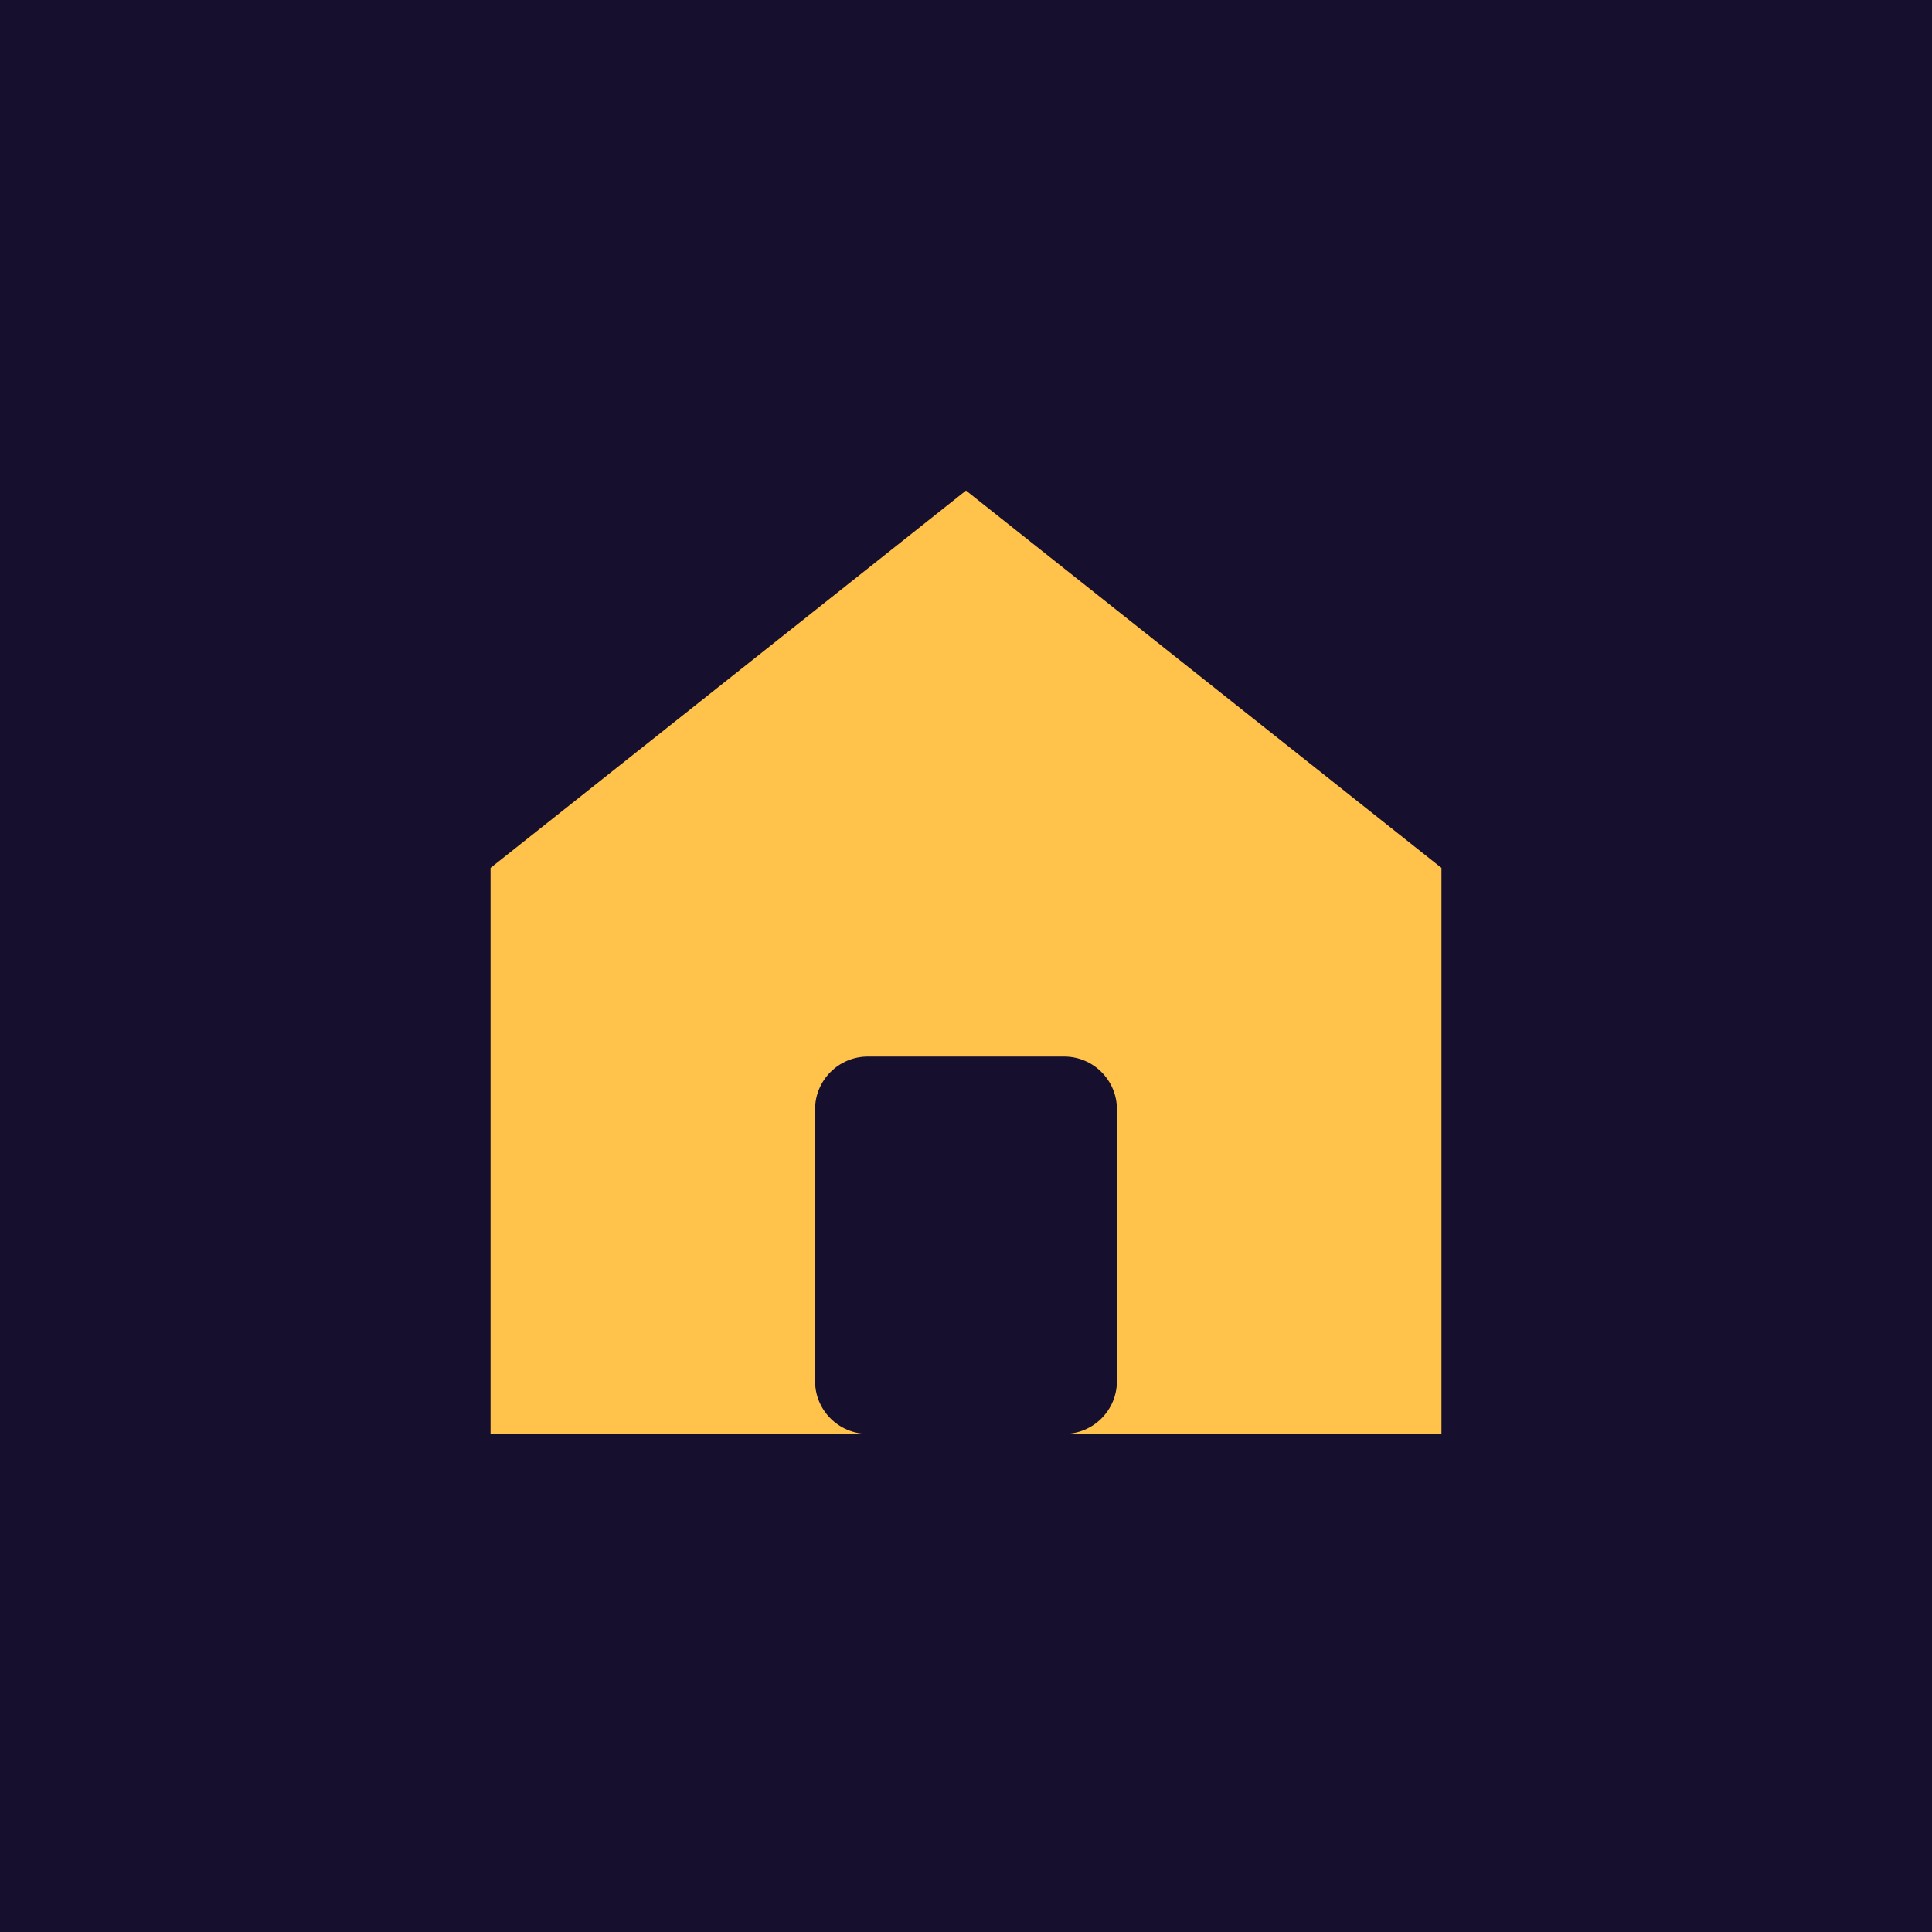
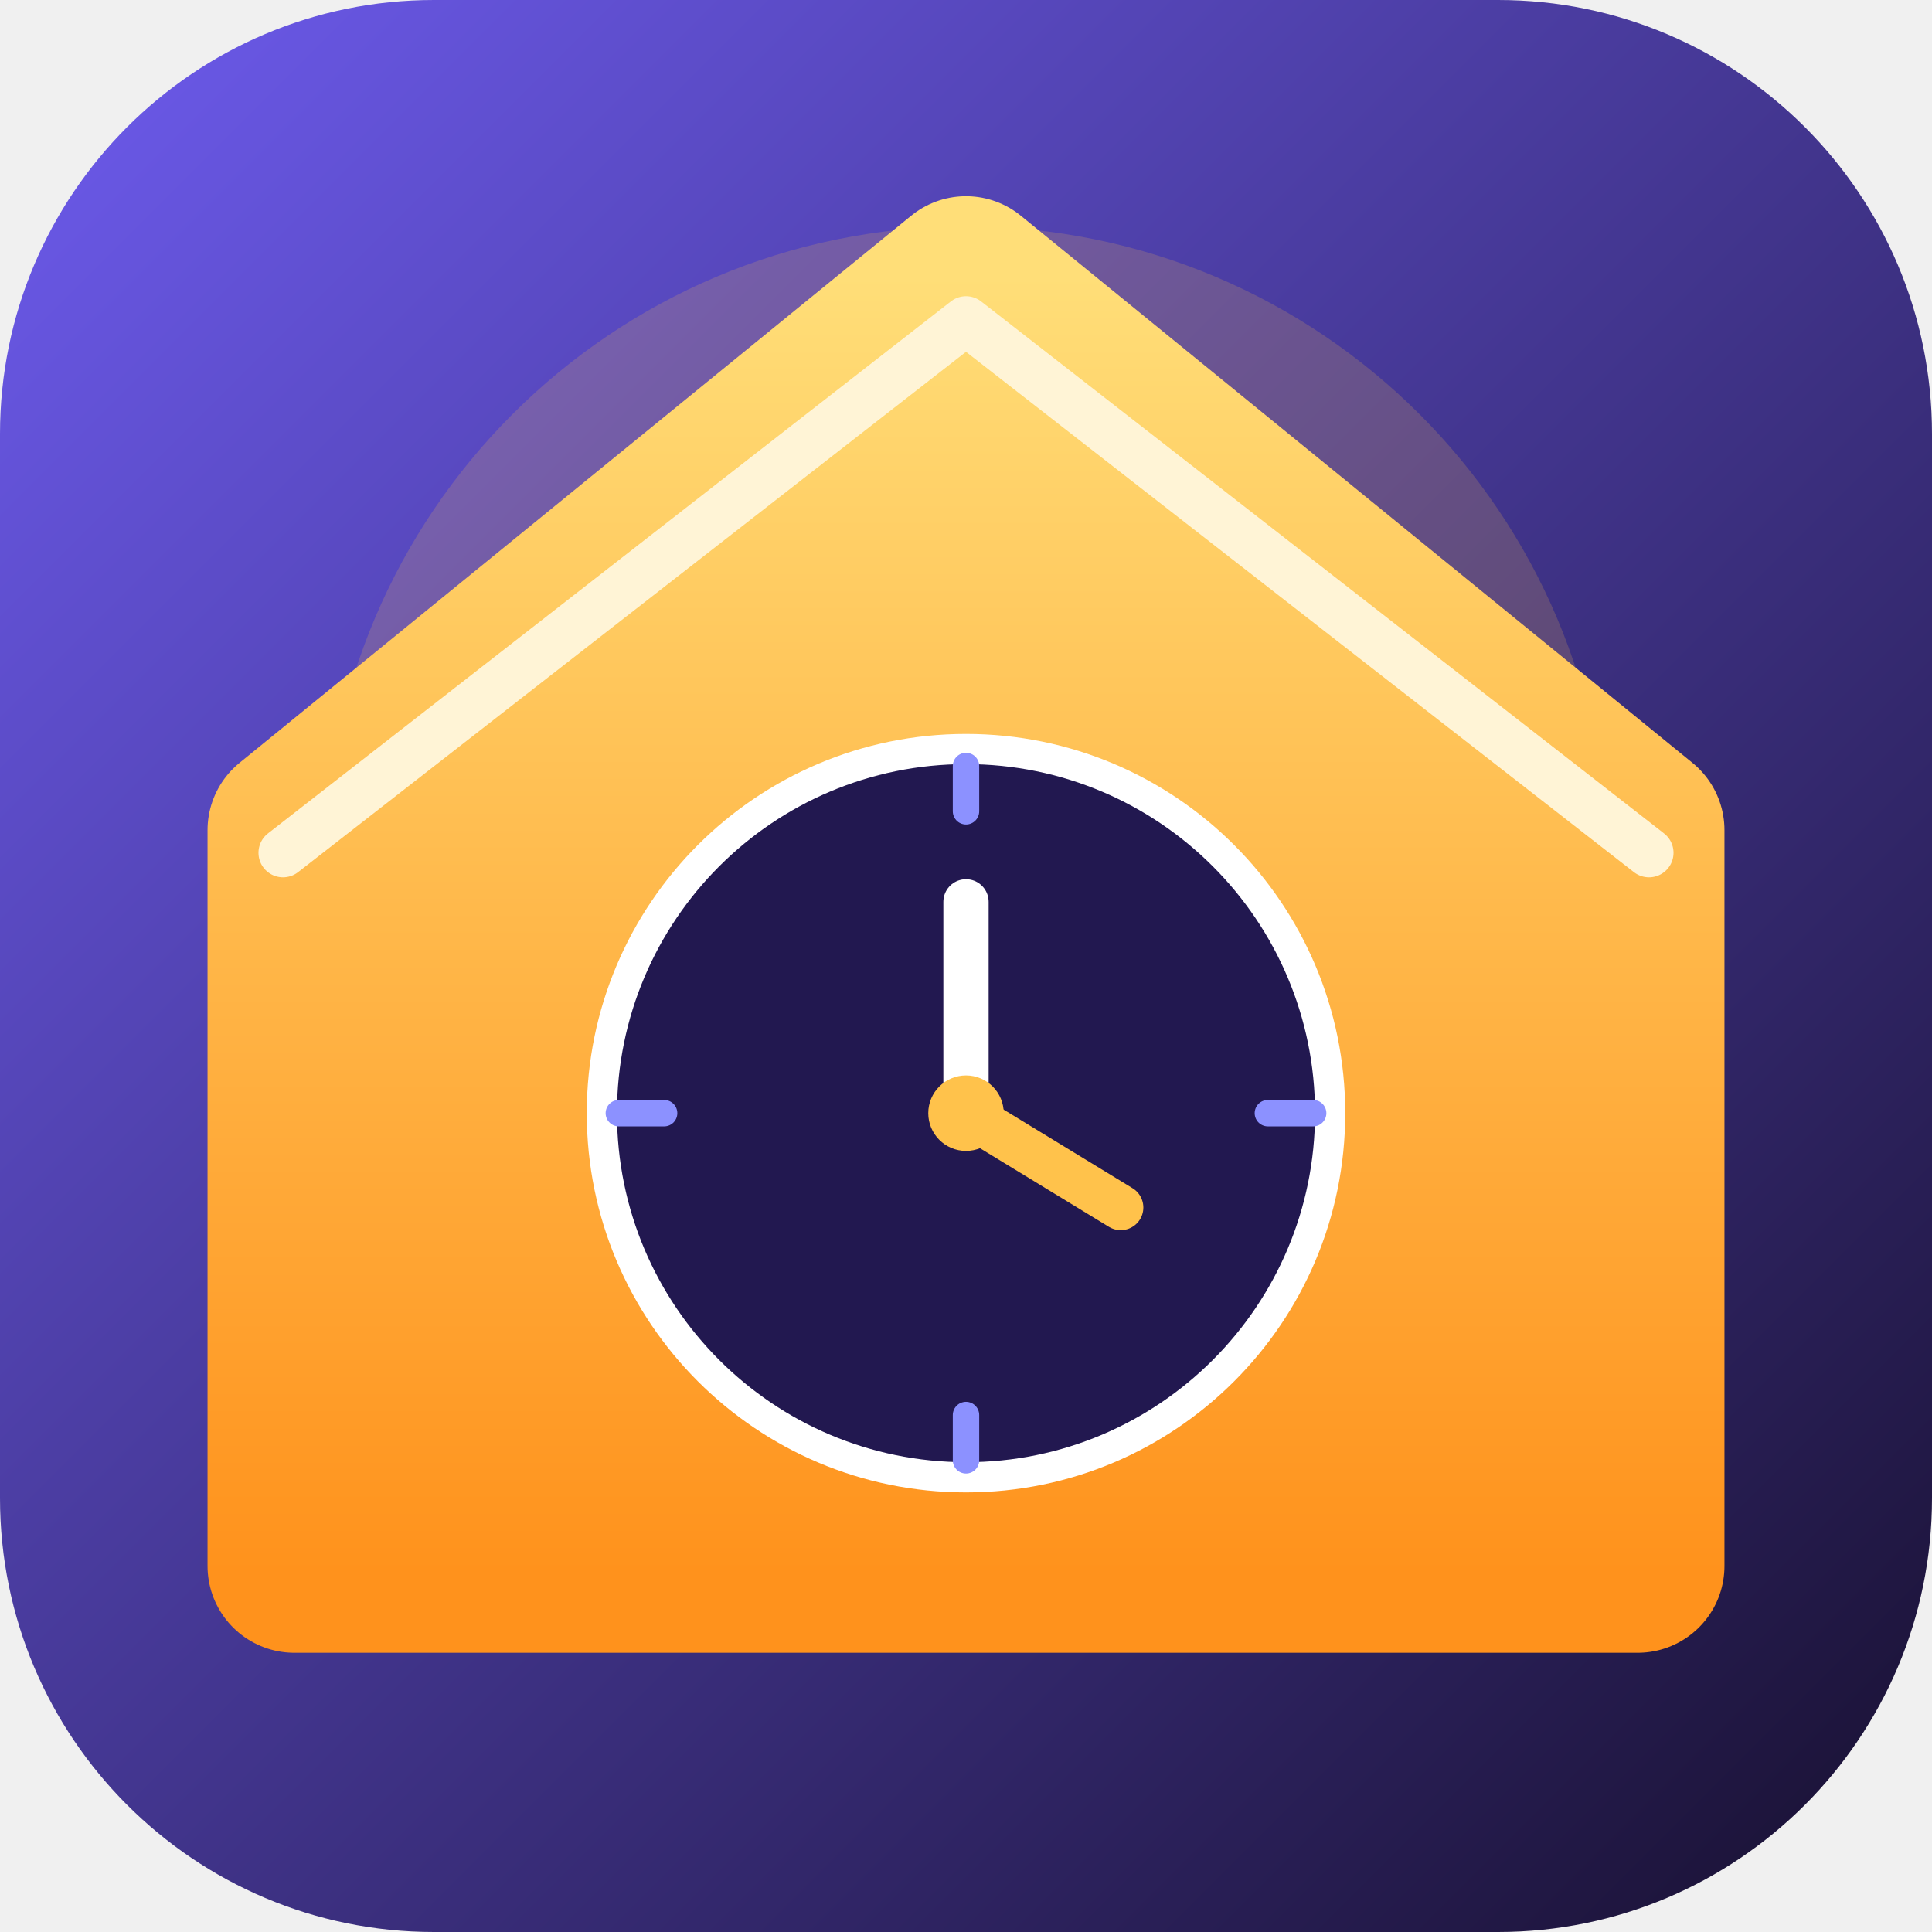
- <svg xmlns="http://www.w3.org/2000/svg" viewBox="0 0 512 512">
-   <rect width="512" height="512" fill="#170f2e" />
-   <path d="M130 380V230l126-100 126 100v150z" fill="#ffc24b" />
-   <rect x="216" y="280" width="80" height="100" rx="14" fill="#170f2e" />
+ <svg xmlns="http://www.w3.org/2000/svg" viewBox="0 0 1024 1024">
+   <defs>
+     <linearGradient id="g" x1="0" y1="0" x2="1" y2="1">
+       <stop offset="0" stop-color="#6e5cf0" />
+       <stop offset="1" stop-color="#170f2e" />
+     </linearGradient>
+     <linearGradient id="a" x1="0" y1="0" x2="0" y2="1">
+       <stop offset="0" stop-color="#ffde78" />
+       <stop offset="1" stop-color="#ff921c" />
+     </linearGradient>
+   </defs>
+   <rect width="1024" height="1024" rx="230" fill="url(#g)" />
+   <circle cx="512" cy="460" r="340" fill="#ffc24b" opacity=".18" />
+   <path d="M512 150 868 440V830H156V440Z" fill="url(#a)" stroke="url(#a)" stroke-width="92" stroke-linejoin="round" />
+   <path d="M150 452 512 170 874 452" fill="none" stroke="#fff4d6" stroke-width="26" stroke-linejoin="round" stroke-linecap="round" />
+   <circle cx="512" cy="590" r="201" fill="#fff" />
+   <circle cx="512" cy="590" r="185" fill="#221850" />
+   <g stroke="#8c91ff" stroke-linecap="round" stroke-width="14">
+     <path d="M512 406v24M512 750v24M328 590h24M672 590h24" />
+   </g>
+   <path d="M512 590V478" stroke="#fff" stroke-width="24" stroke-linecap="round" />
+   <path d="M512 590l82 50" stroke="#ffc24b" stroke-width="24" stroke-linecap="round" />
+   <circle cx="512" cy="590" r="20" fill="#ffc24b" />
</svg>
